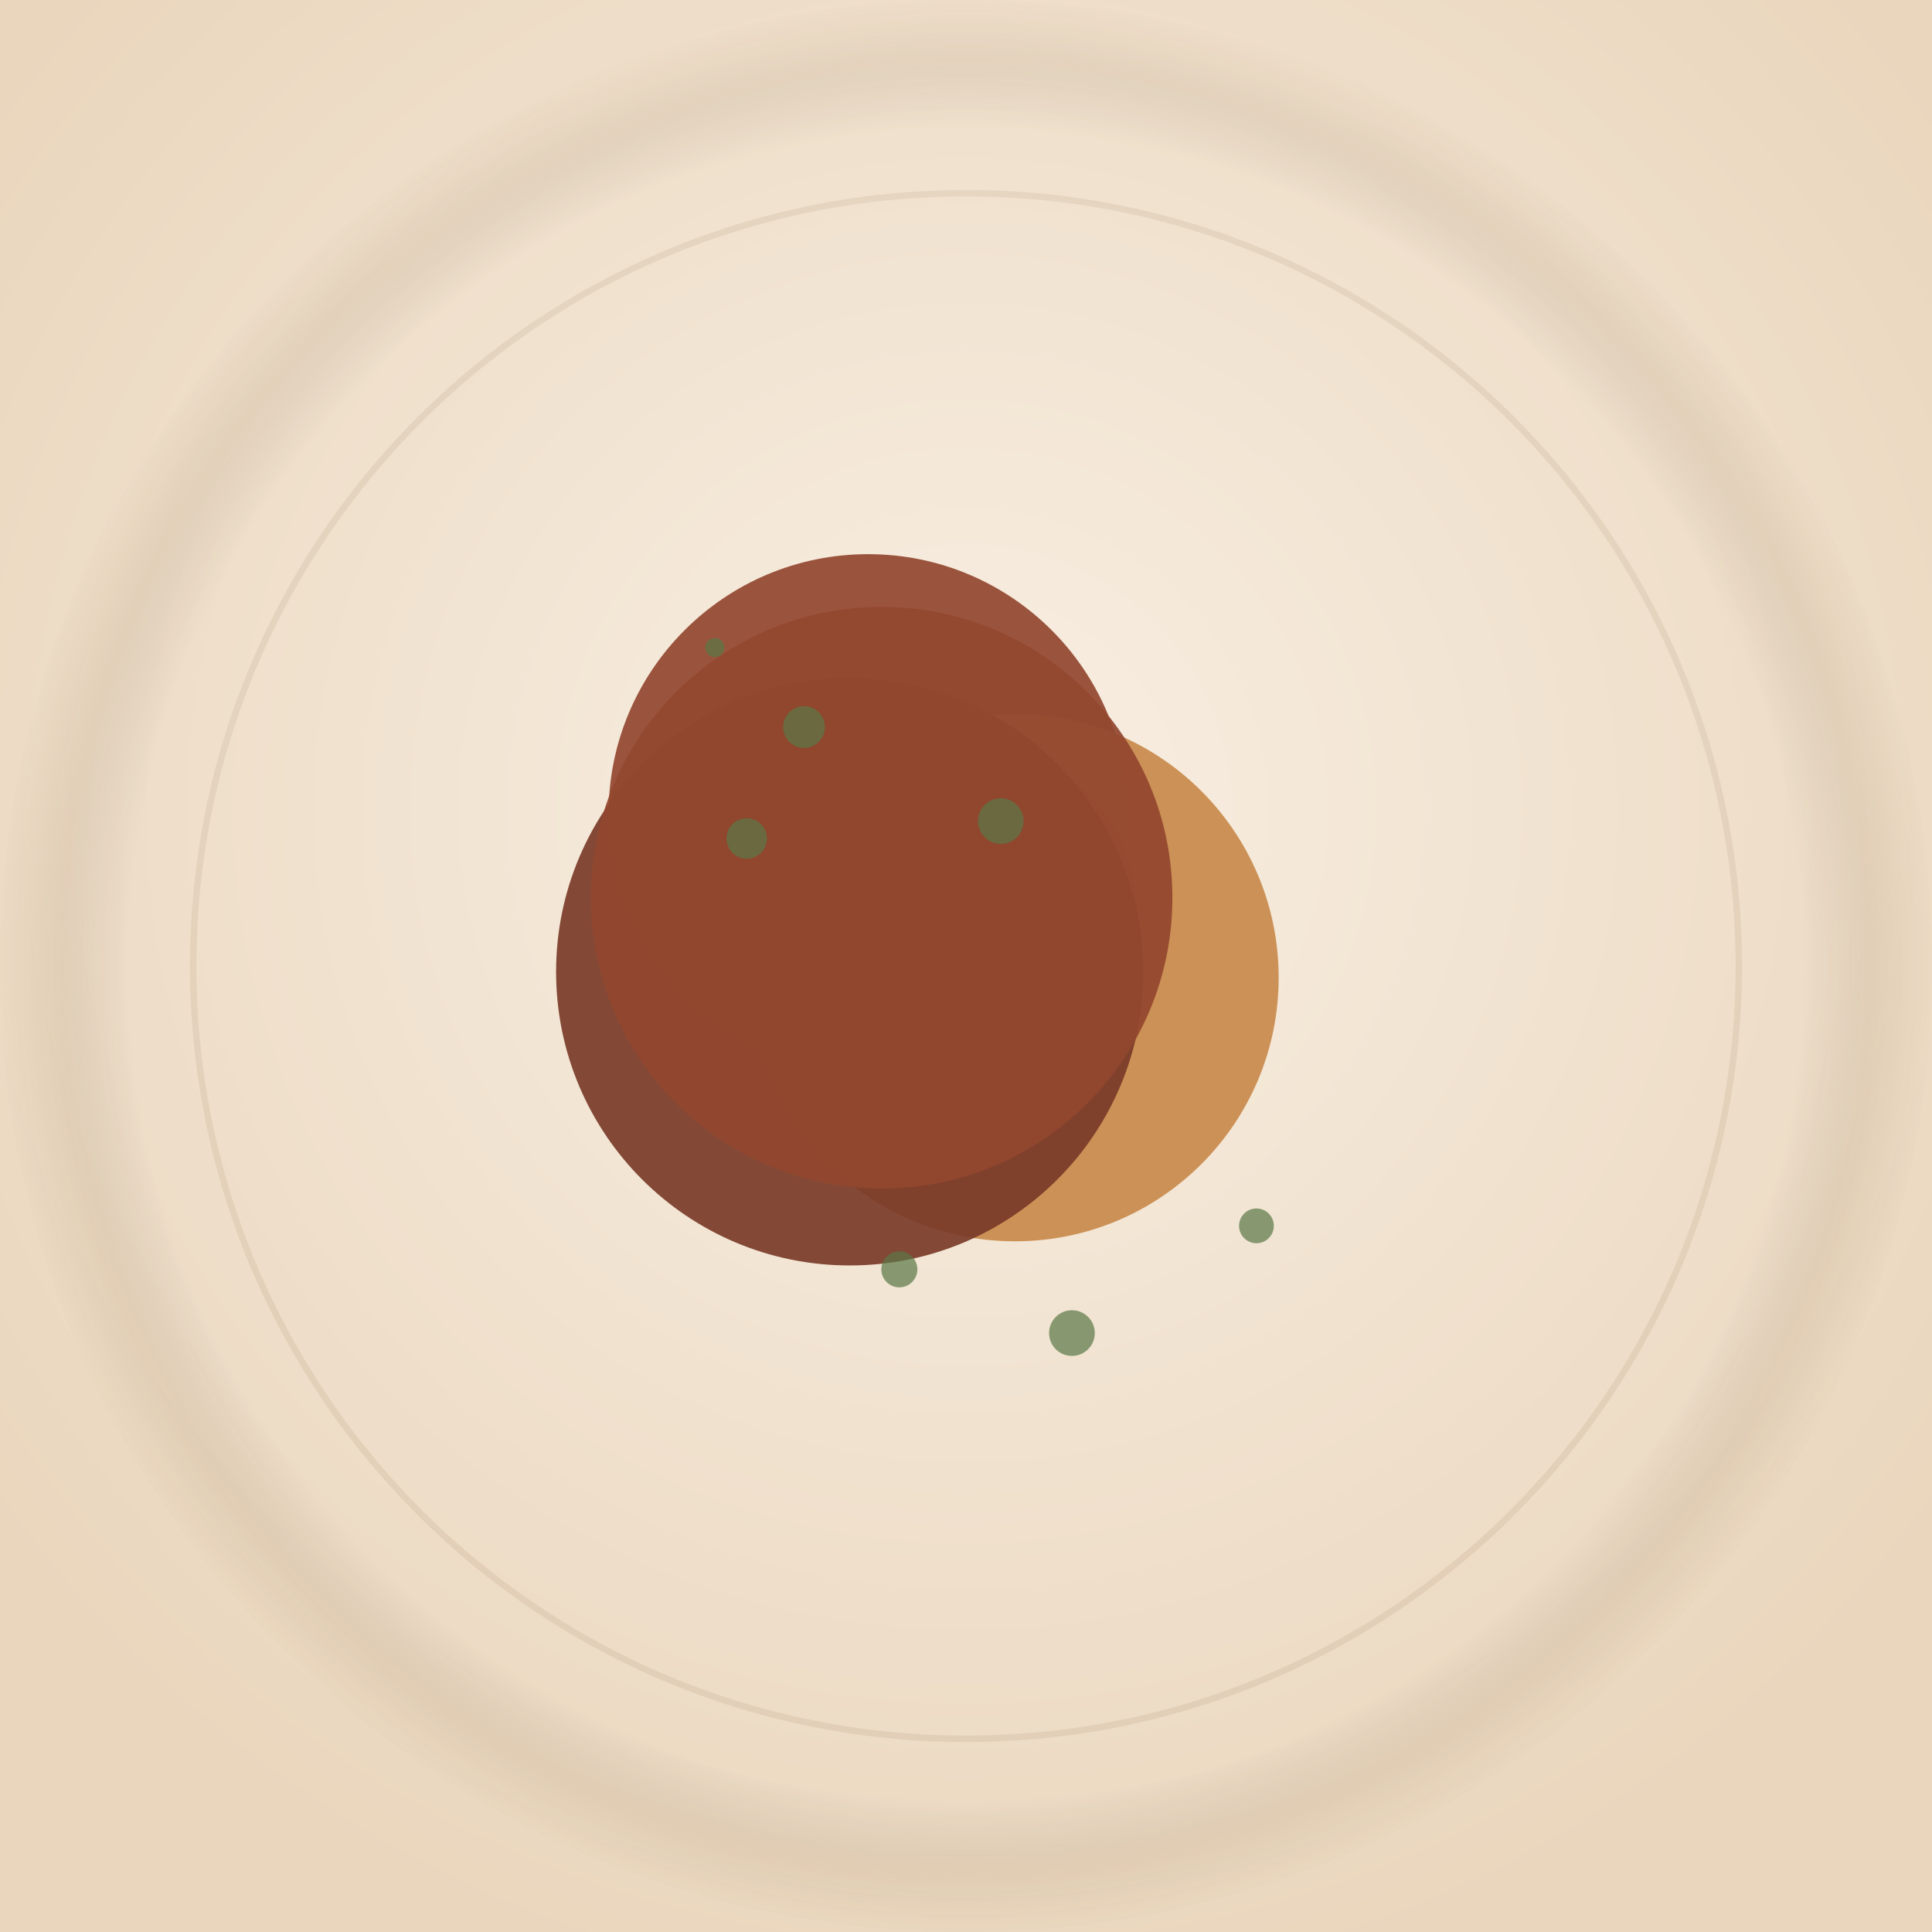
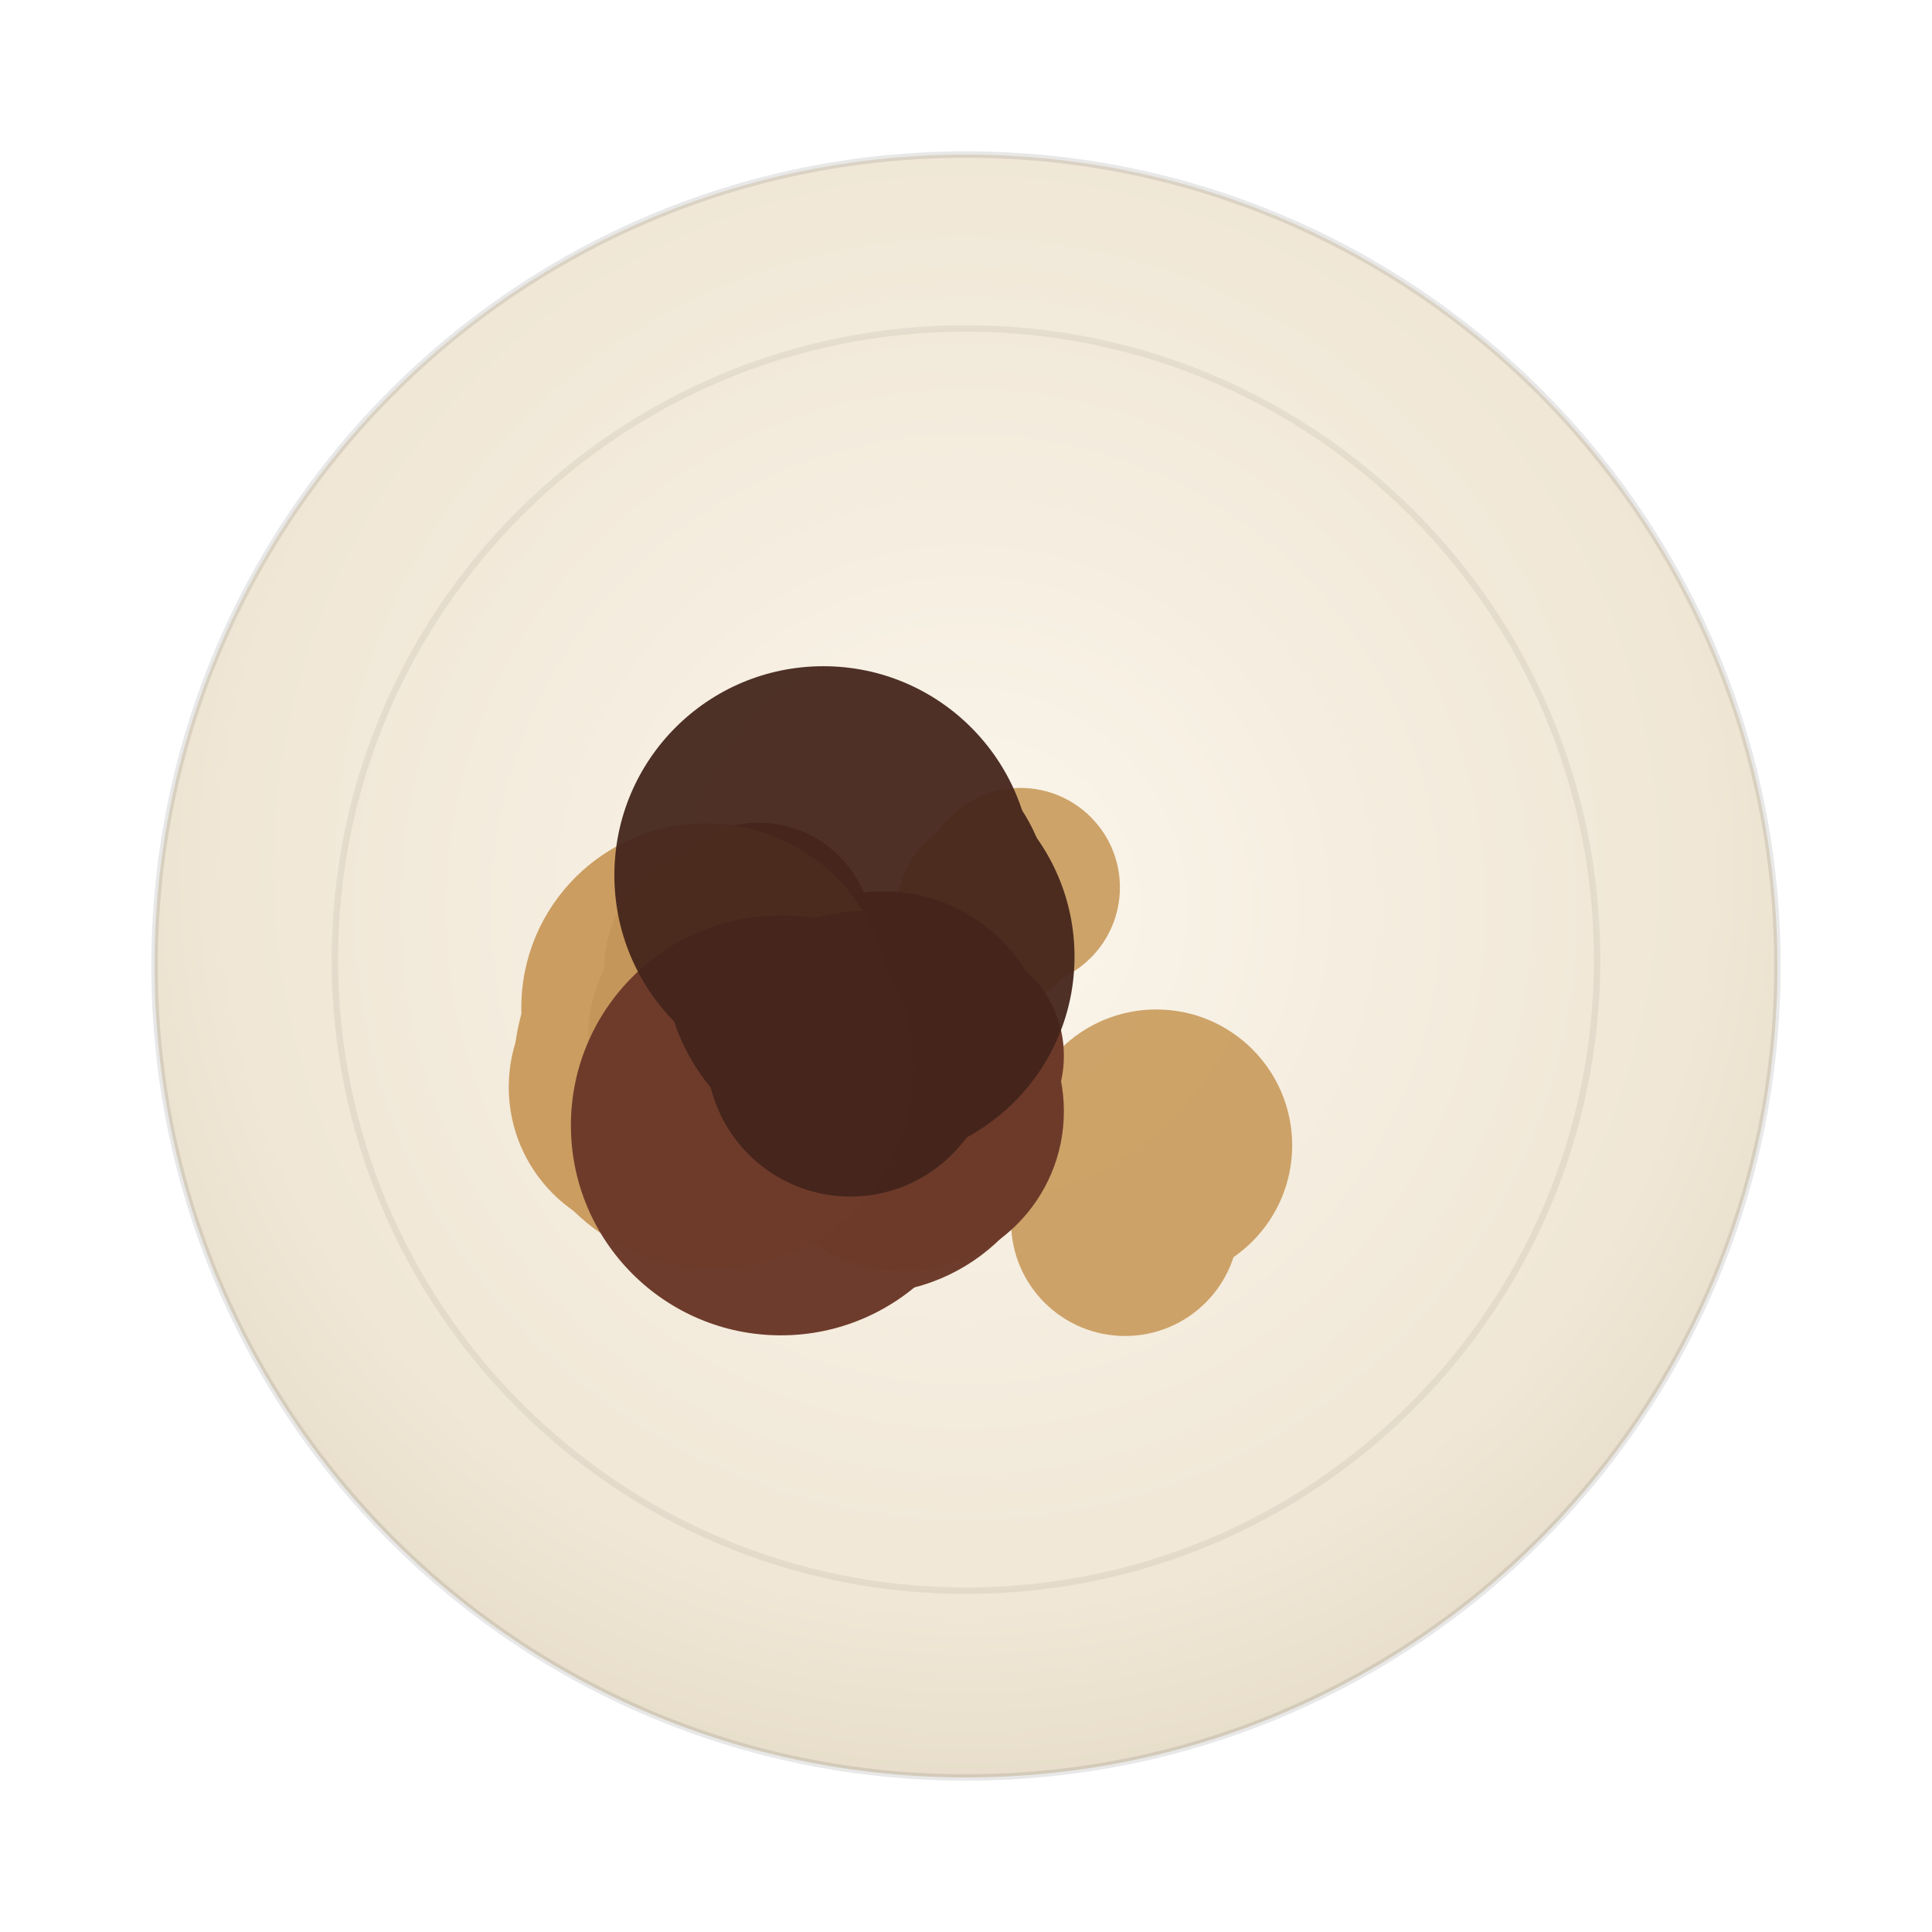
<svg xmlns="http://www.w3.org/2000/svg" width="600" height="600" viewBox="0 0 600 600">
  <defs>
-     <radialGradient id="pl" cx="50%" cy="42%" r="62%">
-       <stop offset="0%" stop-color="#f8efe3" />
-       <stop offset="100%" stop-color="#ead6bd" />
+     <radialGradient id="plate" cx="50%" cy="44%" r="58%">
+       <stop offset="0%" stop-color="#f8f2e7" />
+       <stop offset="78%" stop-color="#f0e7d6" />
+       <stop offset="100%" stop-color="#e6dcc8" />
    </radialGradient>
-     <radialGradient id="rim" cx="50%" cy="50%" r="50%">
-       <stop offset="86%" stop-color="rgba(0,0,0,0)" />
-       <stop offset="93%" stop-color="rgba(120,90,50,0.10)" />
-       <stop offset="100%" stop-color="rgba(120,90,50,0)" />
+     <radialGradient id="well" cx="50%" cy="46%" r="50%">
+       <stop offset="0%" stop-color="#fbf6ec" />
+       <stop offset="100%" stop-color="#f1e8d8" />
    </radialGradient>
  </defs>
-   <rect width="600" height="600" fill="url(#pl)" />
-   <circle cx="300" cy="300" r="300" fill="url(#rim)" />
-   <circle cx="300" cy="300" r="240" fill="none" stroke="rgba(120,90,50,0.10)" stroke-width="2" />
-   <circle cx="300.3" cy="284.3" r="53.0" fill="#7a3b28" opacity="0.92" />
-   <circle cx="269.6" cy="252.7" r="80.6" fill="#93472f" opacity="0.92" />
-   <circle cx="315.2" cy="303.6" r="81.9" fill="#c98a4b" opacity="0.92" />
-   <circle cx="263.9" cy="301.8" r="91.2" fill="#7a3b28" opacity="0.92" />
-   <circle cx="273.8" cy="278.8" r="90.3" fill="#93472f" opacity="0.92" />
-   <circle cx="390.2" cy="380.7" r="5.4" fill="rgba(90,120,70,0.7)" />
-   <circle cx="222.0" cy="201.1" r="3.0" fill="rgba(90,120,70,0.7)" />
-   <circle cx="249.7" cy="225.8" r="6.5" fill="rgba(90,120,70,0.7)" />
-   <circle cx="332.9" cy="414.0" r="7.1" fill="rgba(90,120,70,0.7)" />
-   <circle cx="231.9" cy="260.4" r="6.3" fill="rgba(90,120,70,0.7)" />
-   <circle cx="310.8" cy="255.0" r="7.1" fill="rgba(90,120,70,0.7)" />
-   <circle cx="279.3" cy="394.2" r="5.6" fill="rgba(90,120,70,0.7)" />
+   <circle cx="300" cy="300" r="252" fill="url(#plate)" />
+   <circle cx="300" cy="300" r="252" fill="none" stroke="rgba(26,25,22,0.10)" stroke-width="2" />
+   <circle cx="300" cy="298" r="196" fill="url(#well)" />
+   <circle cx="300" cy="298" r="196" fill="none" stroke="rgba(26,25,22,0.06)" stroke-width="2" />
+   <g>
+     <g opacity="0.90">
+       <circle cx="340.5" cy="366.9" r="23.8" fill="#c99a5b" />
+       <circle cx="349.4" cy="379.5" r="35.4" fill="#c99a5b" />
+       <circle cx="359.1" cy="355.7" r="42.2" fill="#c99a5b" />
+       <circle cx="355.0" cy="356.8" r="36.8" fill="#c99a5b" />
+     </g>
+     <g opacity="0.97">
+       <circle cx="225.4" cy="296.7" r="30.1" fill="#6d3a2a" />
+       <circle cx="235.6" cy="290.9" r="35.4" fill="#6d3a2a" />
+       <circle cx="226.9" cy="301.1" r="39.3" fill="#6d3a2a" />
+       <circle cx="227.4" cy="321.5" r="44.7" fill="#6d3a2a" />
+       <circle cx="221.1" cy="322.8" r="32.0" fill="#6d3a2a" />
+     </g>
+     <g opacity="0.90">
+       <circle cx="316.9" cy="275.6" r="30.9" fill="#c99a5b" />
+       <circle cx="308.5" cy="282.9" r="30.0" fill="#c99a5b" />
+       <circle cx="303.7" cy="280.1" r="22.1" fill="#c99a5b" />
+     </g>
+     <g opacity="1.00">
+       <circle cx="280.7" cy="345.1" r="49.7" fill="#6d3a2a" />
+       <circle cx="294.8" cy="327.9" r="35.6" fill="#6d3a2a" />
+       <circle cx="271.4" cy="347.2" r="37.7" fill="#6d3a2a" />
+       <circle cx="274.3" cy="328.8" r="52.0" fill="#6d3a2a" />
+       <circle cx="276.7" cy="329.5" r="42.7" fill="#6d3a2a" />
+     </g>
+     <g opacity="0.96">
+       <circle cx="219.2" cy="313.0" r="57.3" fill="#c99a5b" />
+       <circle cx="221.7" cy="331.8" r="62.1" fill="#c99a5b" />
+       <circle cx="204.8" cy="337.6" r="46.8" fill="#c99a5b" />
+     </g>
+     <g opacity="0.99">
+       <circle cx="287.8" cy="327.4" r="37.1" fill="#6d3a2a" />
+       <circle cx="242.5" cy="349.5" r="65.2" fill="#6d3a2a" />
+       <circle cx="269.1" cy="342.3" r="59.4" fill="#6d3a2a" />
+     </g>
+     <g opacity="0.94">
+       <circle cx="273.3" cy="280.5" r="52.7" fill="#43241b" />
+       <circle cx="264.1" cy="326.9" r="44.7" fill="#43241b" />
+       <circle cx="255.7" cy="271.8" r="64.9" fill="#43241b" />
+       <circle cx="269.9" cy="297.1" r="63.8" fill="#43241b" />
+     </g>
+   </g>
</svg>
